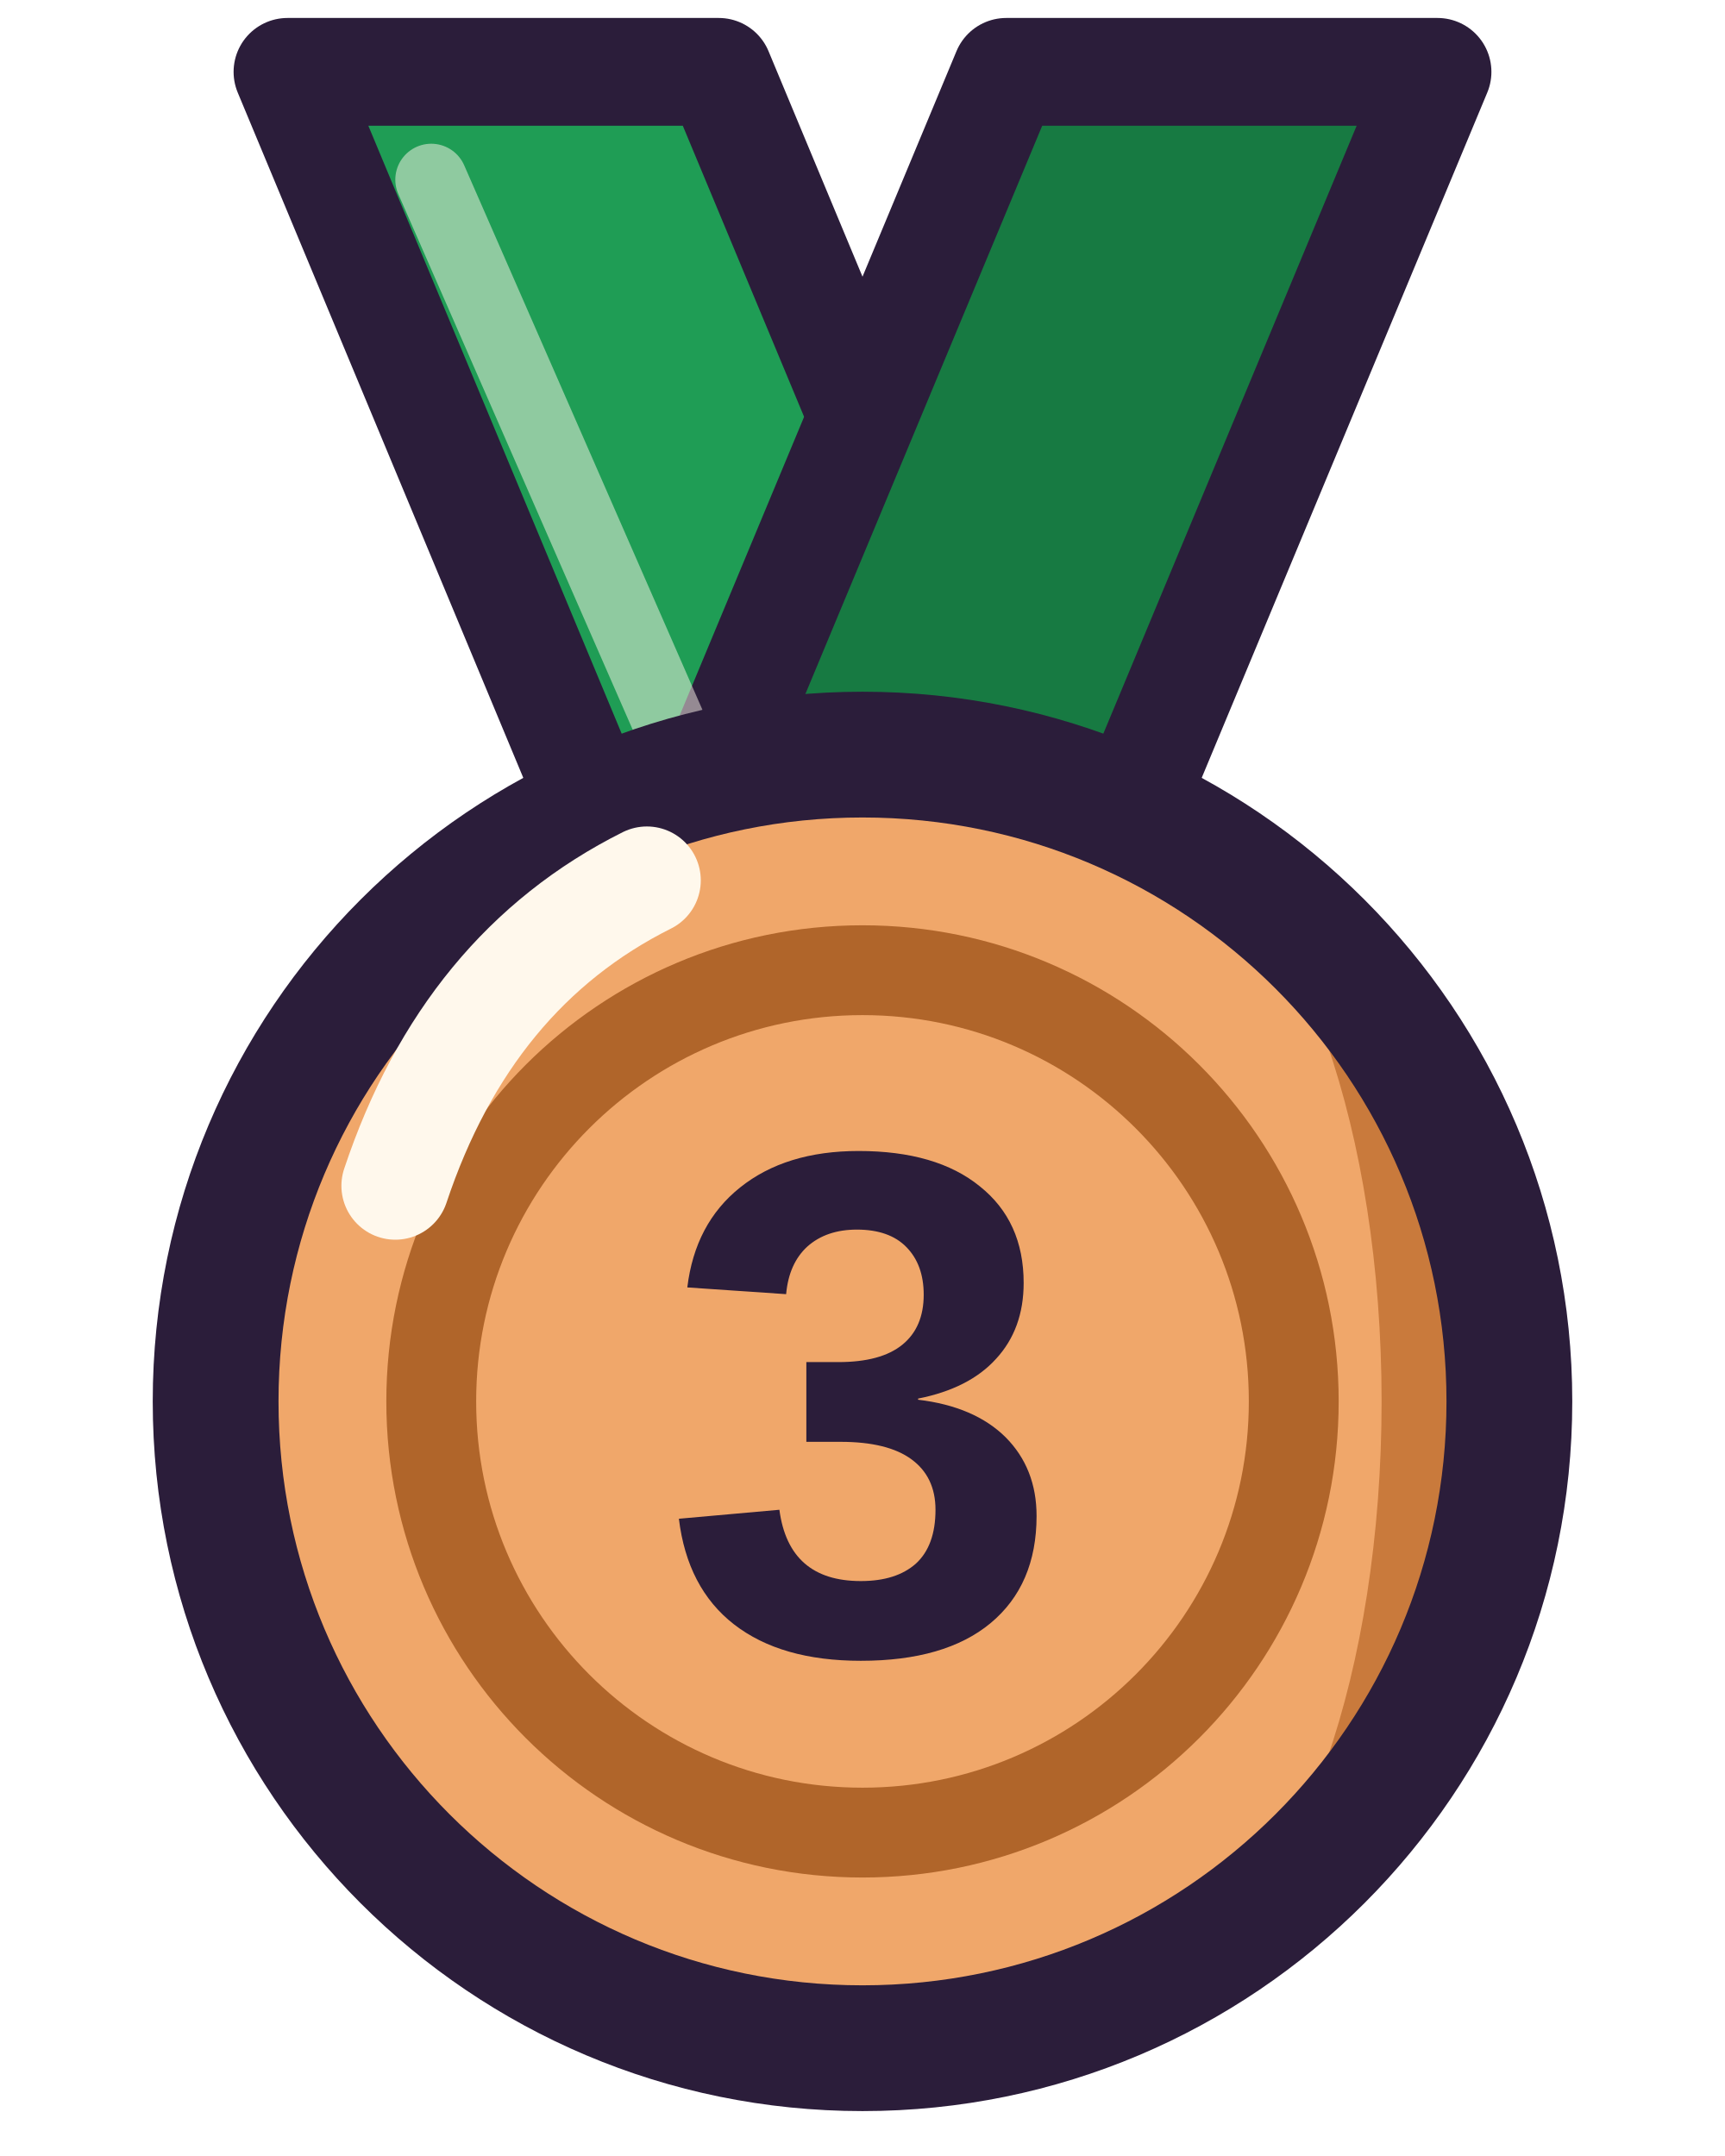
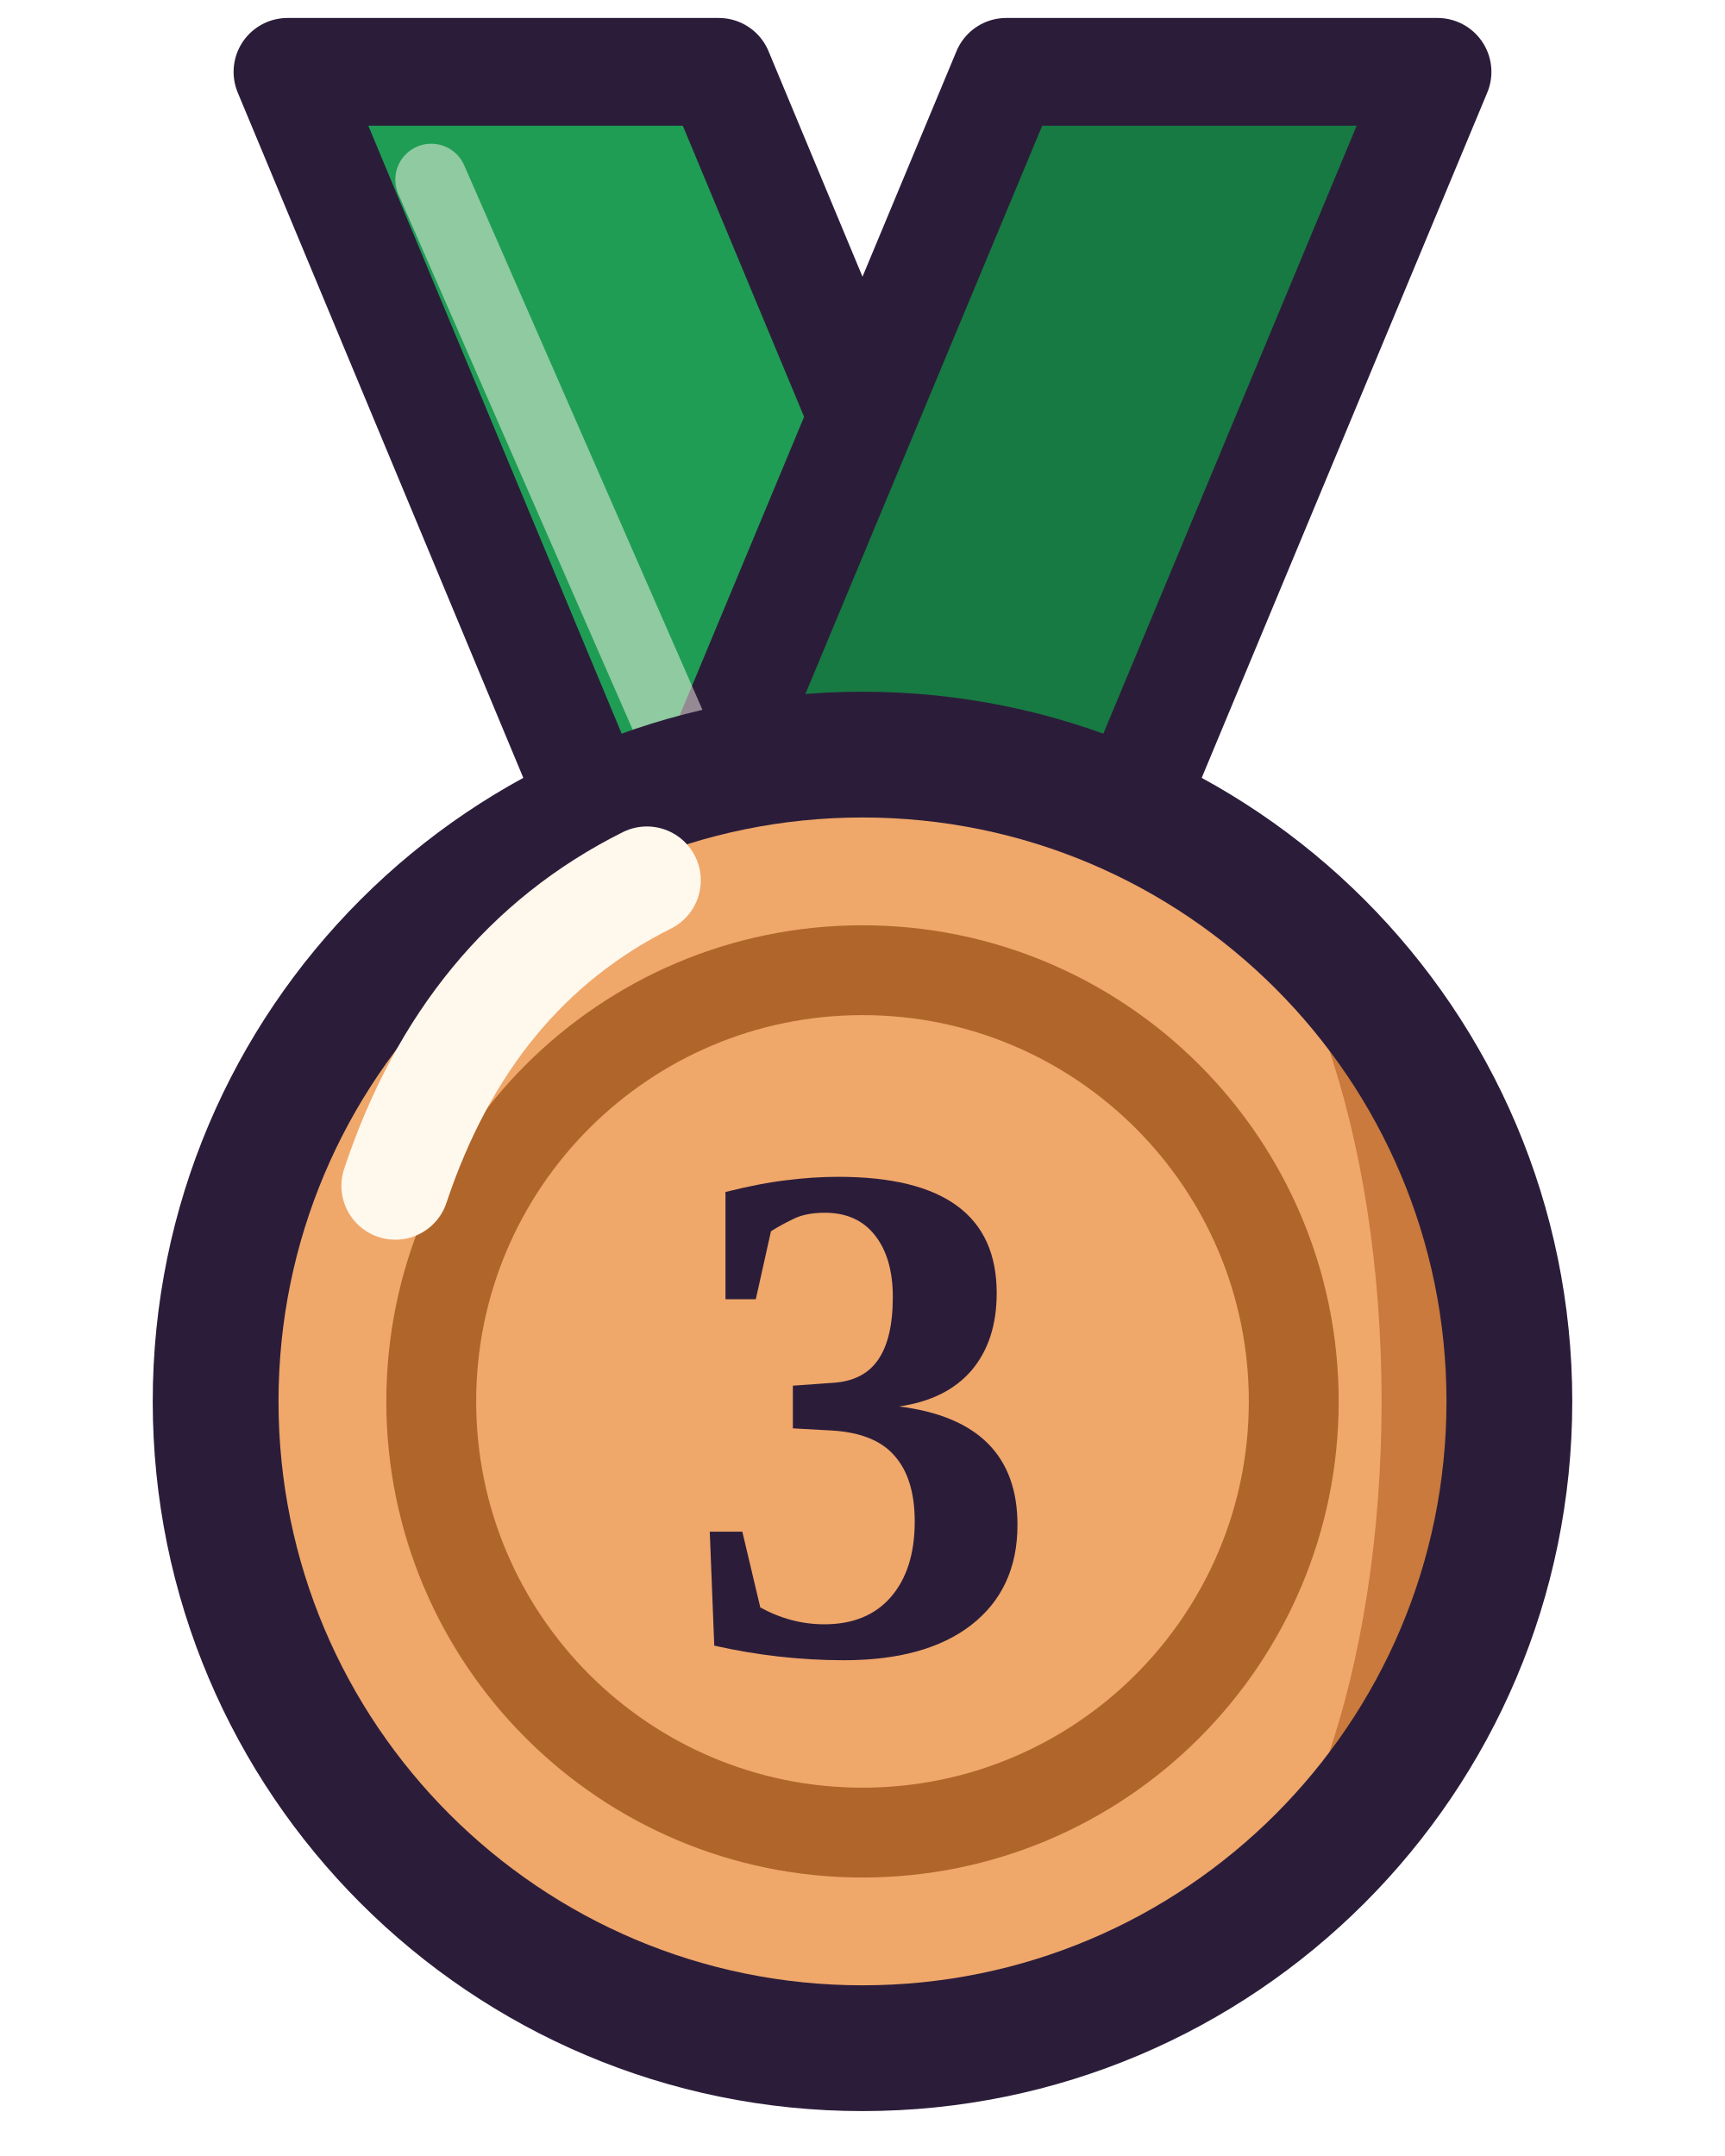
<svg xmlns="http://www.w3.org/2000/svg" viewBox="0 0 48 60">
  <g stroke="#2b1d3a" stroke-width="3" stroke-linejoin="round">
    <path d="M8 2 H20 L30 26 H18 Z" fill="#1f9d55" />
    <path d="M40 2 H28 L18 26 H30 Z" fill="#177a42" />
  </g>
  <path d="M12 5 L19 21" stroke="#fff8ec" stroke-width="2" stroke-linecap="round" opacity="0.5" />
  <circle cx="24" cy="39" r="18" fill="#f0a76a" />
  <path d="M33 23.4 A18 18 0 0 1 33 54.6 A7 16 0 0 0 33 23.4Z" fill="#c97a3c" />
  <circle cx="24" cy="39" r="18" fill="none" stroke="#2b1d3a" stroke-width="3.5" />
  <circle cx="24" cy="39" r="12" fill="none" stroke="#b0652a" stroke-width="2.5" />
-   <text x="24" y="46" text-anchor="middle" font-family="Arial, Helvetica, sans-serif" font-size="20" font-weight="900" fill="#2b1d3a">3</text>
+   <text x="24" y="46" text-anchor="middle" font-family="Times New Roman, Tinos, Times, SimSun, Songti SC, STSong, Noto Serif SC, serif" font-size="20" font-weight="900" fill="#2b1d3a">3</text>
  <path d="M11 33 Q13 27 18 24.5" stroke="#fff8ec" stroke-width="3" fill="none" stroke-linecap="round" />
</svg>
